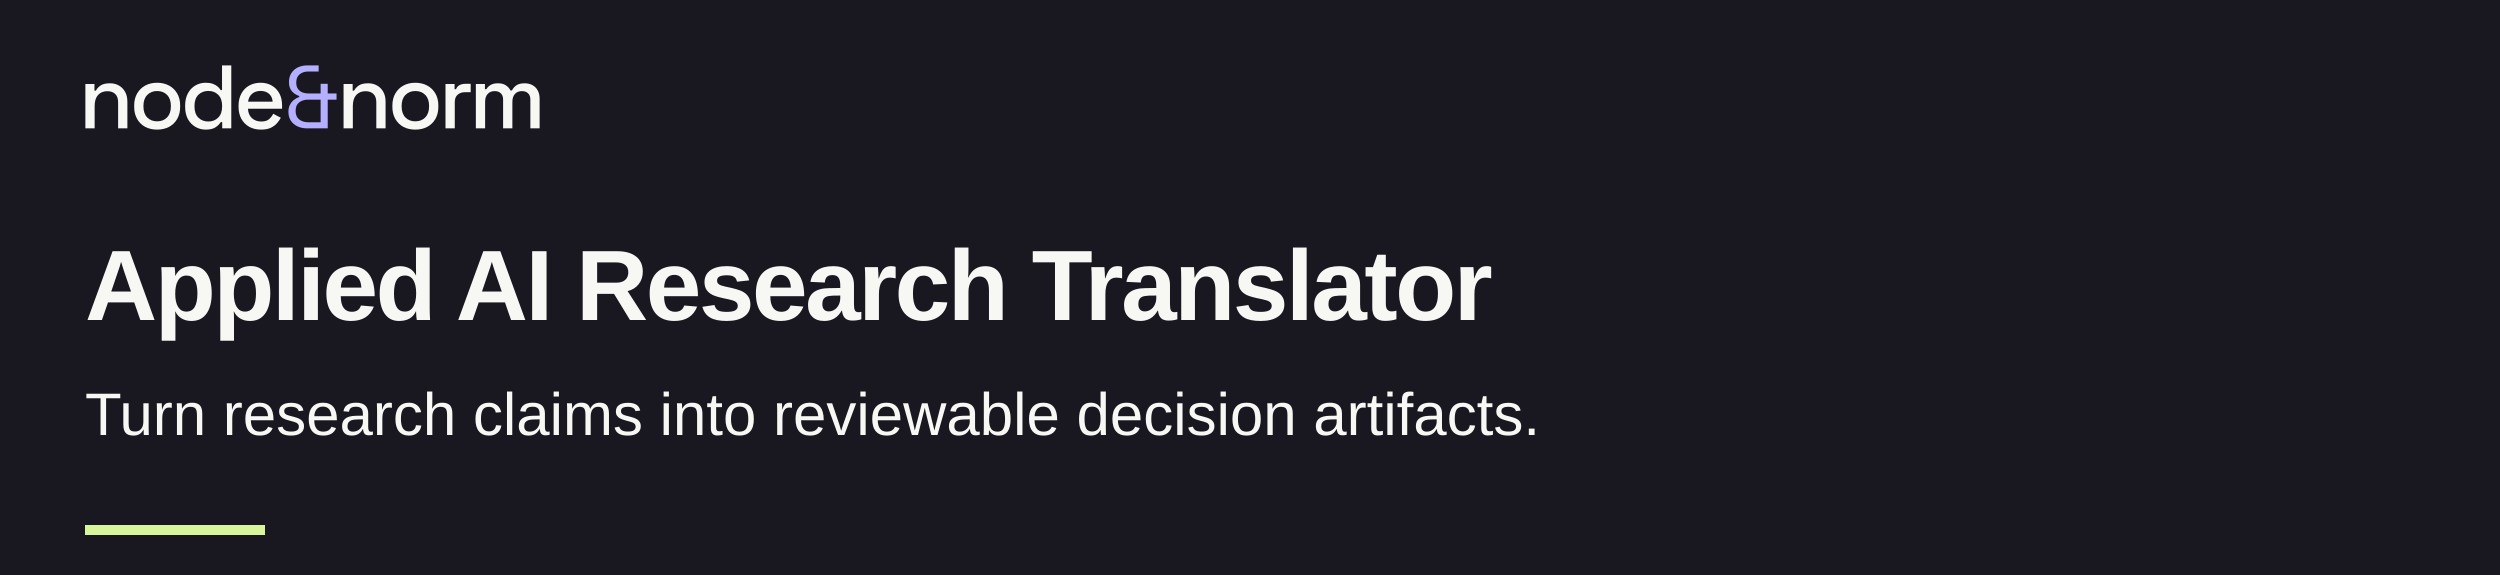
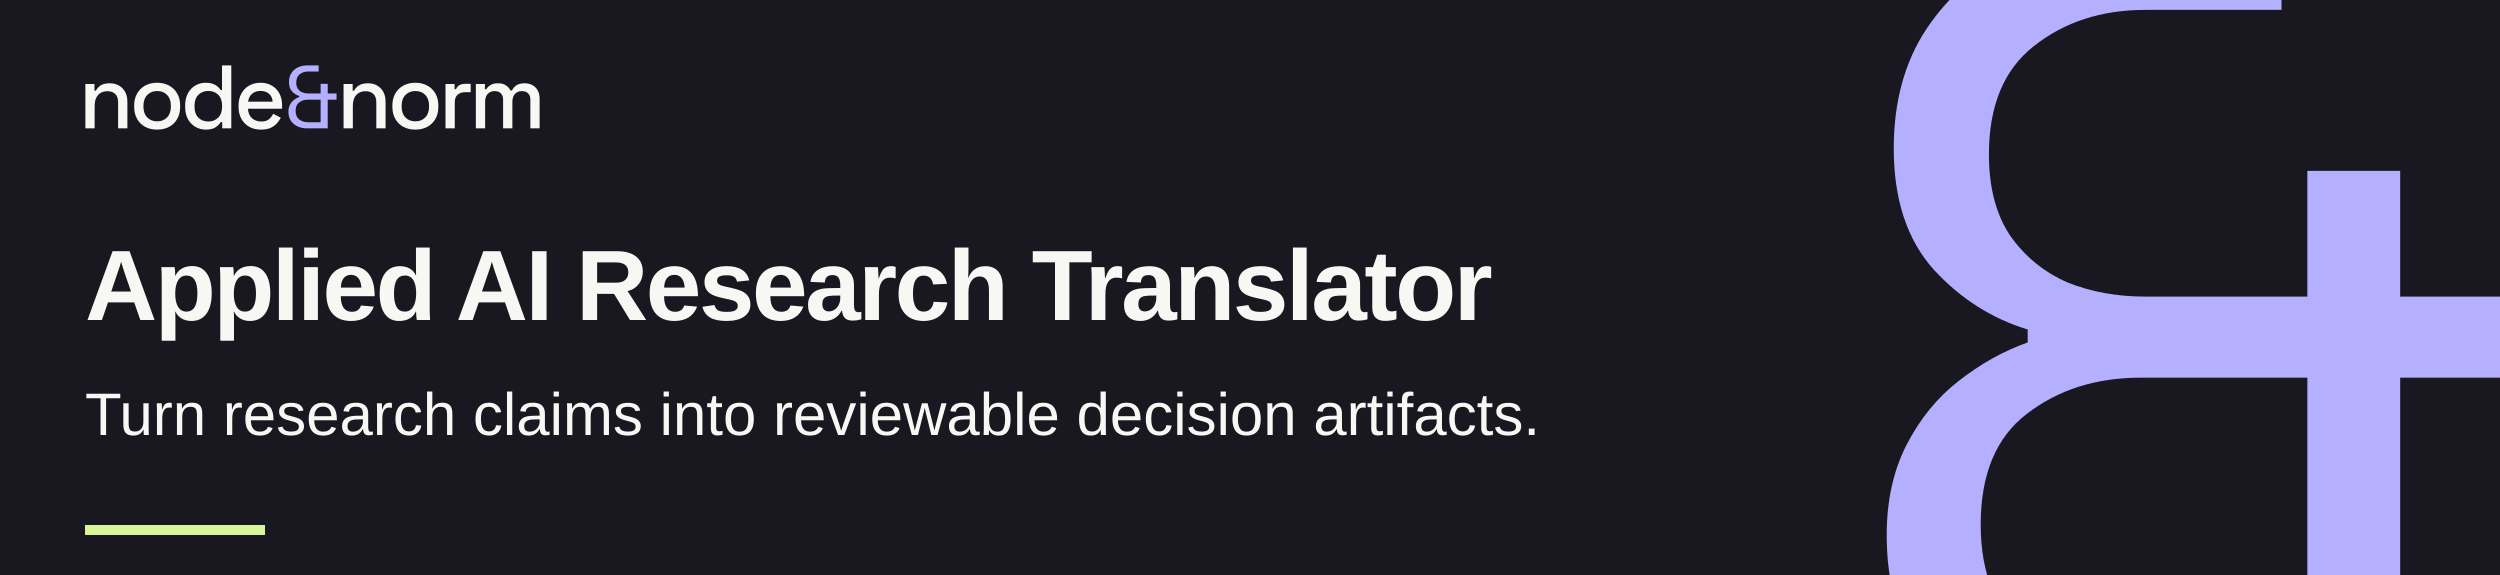
- <svg xmlns="http://www.w3.org/2000/svg" width="1000" height="230" viewBox="0 0 1000 230" role="img" aria-labelledby="title desc">
+ <svg xmlns="http://www.w3.org/2000/svg" width="1000" height="230" viewBox="0 0 1000 230" role="img" aria-labelledby="title desc" overflow="hidden">
  <rect width="1000" height="230" fill="#191820" />
+   <path data-artwork="cover-ampersand" aria-hidden="true" d="M250 0Q192 0 145 -22Q98 -44 71 -85Q44 -126 44 -185Q44 -229 61 -262Q78 -295 105 -316Q133 -338 164 -349L164 -360Q118 -374 84 -411Q50 -449 50 -514Q50 -574 78 -616Q106 -658 152 -679Q198 -700 254 -700L380 -700L380 -632L264 -632Q208 -632 169 -601Q131 -571 131 -509Q131 -467 149 -440Q168 -413 198 -400Q228 -388 264 -388L402 -388L402 -495L481 -495L481 -388L579 -388L579 -319L481 -319L481 0L250 0ZM260 -68L402 -68L402 -319L260 -319Q203 -319 163 -288Q124 -258 124 -194Q124 -130 164 -99Q205 -68 260 -68Z" fill="#b5afff" transform="translate(734 301) scale(0.47)" />
  <svg viewBox="34.48 -338 2428 346.72" x="34" y="26" width="182" height="26" aria-hidden="true">
    <path fill="#f7f7f4" transform="translate(0 0) scale(0.48)" d="M76 0L76 -493L177 -493L177 -419L193 -419Q207 -449 243 -475Q279 -501 350 -501Q406 -501 449 -476Q493 -451 518 -405Q543 -360 543 -296L543 0L440 0L440 -288Q440 -352 408 -382Q376 -413 320 -413Q256 -413 217 -371Q179 -329 179 -249L179 0L76 0Z" />
    <path fill="#f7f7f4" transform="translate(271.96 0) scale(0.48)" d="M307 14Q233 14 175 -16Q118 -47 85 -104Q52 -161 52 -239L52 -254Q52 -332 85 -388Q118 -445 175 -476Q233 -507 307 -507Q381 -507 439 -476Q497 -445 530 -388Q563 -332 563 -254L563 -239Q563 -161 530 -104Q497 -47 439 -16Q381 14 307 14ZM307 -78Q375 -78 417 -121Q460 -165 460 -242L460 -251Q460 -328 418 -371Q376 -415 307 -415Q240 -415 197 -371Q155 -328 155 -251L155 -242Q155 -165 197 -121Q240 -78 307 -78Z" />
    <path fill="#f7f7f4" transform="translate(543.92 0) scale(0.48)" d="M280 14Q219 14 167 -16Q115 -46 83 -102Q52 -159 52 -239L52 -254Q52 -333 83 -390Q114 -447 166 -477Q218 -507 280 -507Q328 -507 360 -495Q393 -483 414 -464Q435 -446 446 -426L462 -426L462 -700L565 -700L565 0L464 0L464 -70L448 -70Q429 -38 390 -12Q352 14 280 14ZM309 -76Q376 -76 419 -119Q463 -162 463 -242L463 -251Q463 -330 420 -373Q377 -416 309 -416Q243 -416 199 -373Q156 -330 156 -251L156 -242Q156 -162 199 -119Q243 -76 309 -76Z" />
    <path fill="#f7f7f4" transform="translate(828.88 0) scale(0.48)" d="M302 14Q227 14 171 -17Q115 -49 83 -106Q52 -164 52 -240L52 -252Q52 -329 83 -386Q114 -444 169 -475Q225 -507 298 -507Q369 -507 422 -475Q476 -444 506 -388Q536 -332 536 -257L536 -218L157 -218Q159 -153 200 -114Q242 -76 304 -76Q362 -76 391 -102Q421 -128 437 -162L522 -118Q508 -90 481 -59Q455 -28 412 -7Q369 14 302 14ZM158 -297L431 -297Q427 -353 391 -384Q355 -416 297 -416Q239 -416 202 -384Q166 -353 158 -297Z" />
    <path fill="#b5afff" transform="translate(1098.84 0) scale(0.48)" d="M250 0Q192 0 145 -22Q98 -44 71 -85Q44 -126 44 -185Q44 -229 61 -262Q78 -295 105 -316Q133 -338 164 -349L164 -360Q118 -374 84 -411Q50 -449 50 -514Q50 -574 78 -616Q106 -658 152 -679Q198 -700 254 -700L380 -700L380 -632L264 -632Q208 -632 169 -601Q131 -571 131 -509Q131 -467 149 -440Q168 -413 198 -400Q228 -388 264 -388L402 -388L402 -495L481 -495L481 -388L579 -388L579 -319L481 -319L481 0L250 0ZM260 -68L402 -68L402 -319L260 -319Q203 -319 163 -288Q124 -258 124 -194Q124 -130 164 -99Q205 -68 260 -68Z" />
    <path fill="#f7f7f4" transform="translate(1377.8 0) scale(0.48)" d="M76 0L76 -493L177 -493L177 -419L193 -419Q207 -449 243 -475Q279 -501 350 -501Q406 -501 449 -476Q493 -451 518 -405Q543 -360 543 -296L543 0L440 0L440 -288Q440 -352 408 -382Q376 -413 320 -413Q256 -413 217 -371Q179 -329 179 -249L179 0L76 0Z" />
    <path fill="#f7f7f4" transform="translate(1649.76 0) scale(0.48)" d="M307 14Q233 14 175 -16Q118 -47 85 -104Q52 -161 52 -239L52 -254Q52 -332 85 -388Q118 -445 175 -476Q233 -507 307 -507Q381 -507 439 -476Q497 -445 530 -388Q563 -332 563 -254L563 -239Q563 -161 530 -104Q497 -47 439 -16Q381 14 307 14ZM307 -78Q375 -78 417 -121Q460 -165 460 -242L460 -251Q460 -328 418 -371Q376 -415 307 -415Q240 -415 197 -371Q155 -328 155 -251L155 -242Q155 -165 197 -121Q240 -78 307 -78Z" />
    <path fill="#f7f7f4" transform="translate(1921.72 0) scale(0.48)" d="M76 0L76 -493L177 -493L177 -435L193 -435Q205 -466 231 -480Q258 -495 297 -495L356 -495L356 -402L293 -402Q243 -402 211 -374Q179 -347 179 -290L179 0L76 0Z" />
    <path fill="#f7f7f4" transform="translate(2083.68 0) scale(0.48)" d="M76 0L76 -493L177 -493L177 -435L193 -435Q207 -461 238 -481Q269 -501 322 -501Q377 -501 410 -478Q444 -456 461 -421L477 -421Q494 -455 526 -478Q559 -501 619 -501Q667 -501 704 -481Q741 -462 763 -423Q785 -385 785 -328L785 0L682 0L682 -320Q682 -365 657 -389Q633 -414 588 -414Q540 -414 511 -383Q482 -352 482 -294L482 0L379 0L379 -320Q379 -365 354 -389Q330 -414 285 -414Q237 -414 208 -383Q179 -352 179 -294L179 0L76 0Z" />
  </svg>
-   <text x="34" y="128" fill="#F7F7F4" font-family="Arial, Helvetica, sans-serif" font-size="40" font-weight="600" letter-spacing="-1">Applied AI Research Translator</text>
-   <text x="34" y="174" fill="#F7F7F4" font-family="Arial, Helvetica, sans-serif" font-size="24">Turn research claims into reviewable decision artifacts.</text>
+   <text fill="#F7F7F4" font-family="Arial, Helvetica, sans-serif" x="34" y="128" font-size="40" font-weight="600" letter-spacing="-1">Applied AI Research Translator</text>
+   <text fill="#F7F7F4" font-family="Arial, Helvetica, sans-serif" x="34" y="174" font-size="24">Turn research claims into reviewable decision artifacts.</text>
  <rect x="34" y="210" width="72" height="4" fill="#D7F59A" />
</svg>
